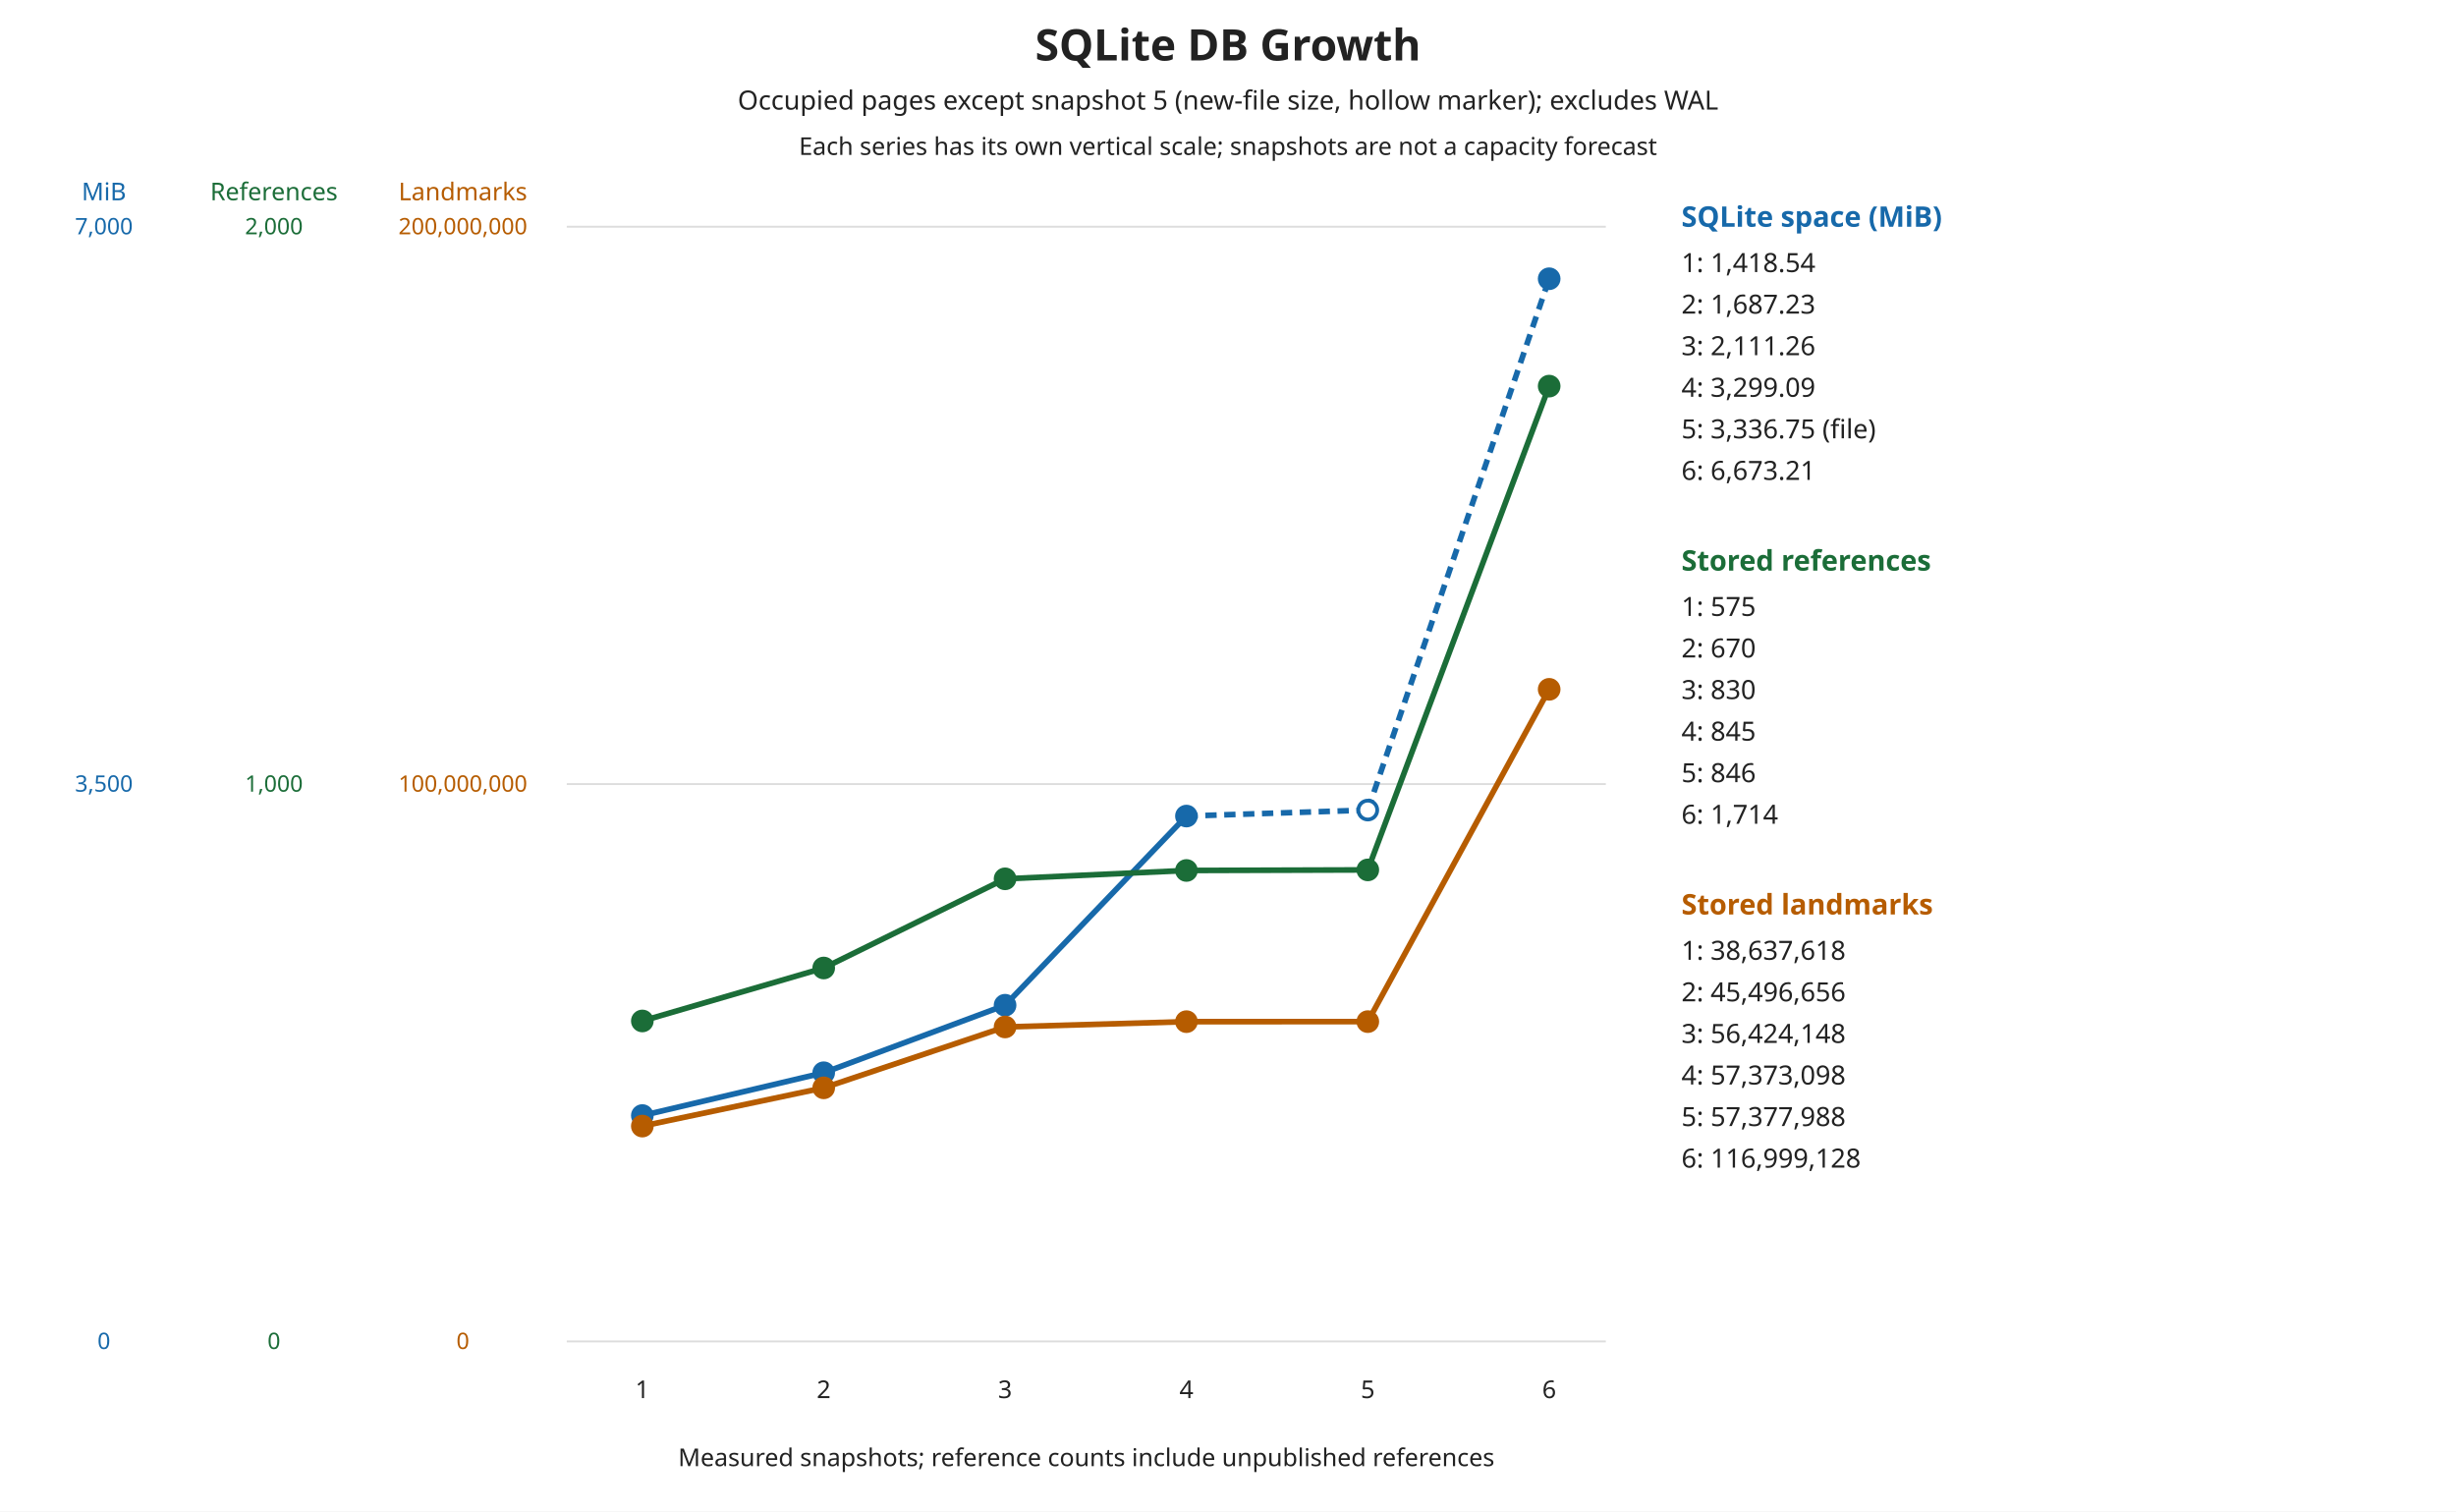
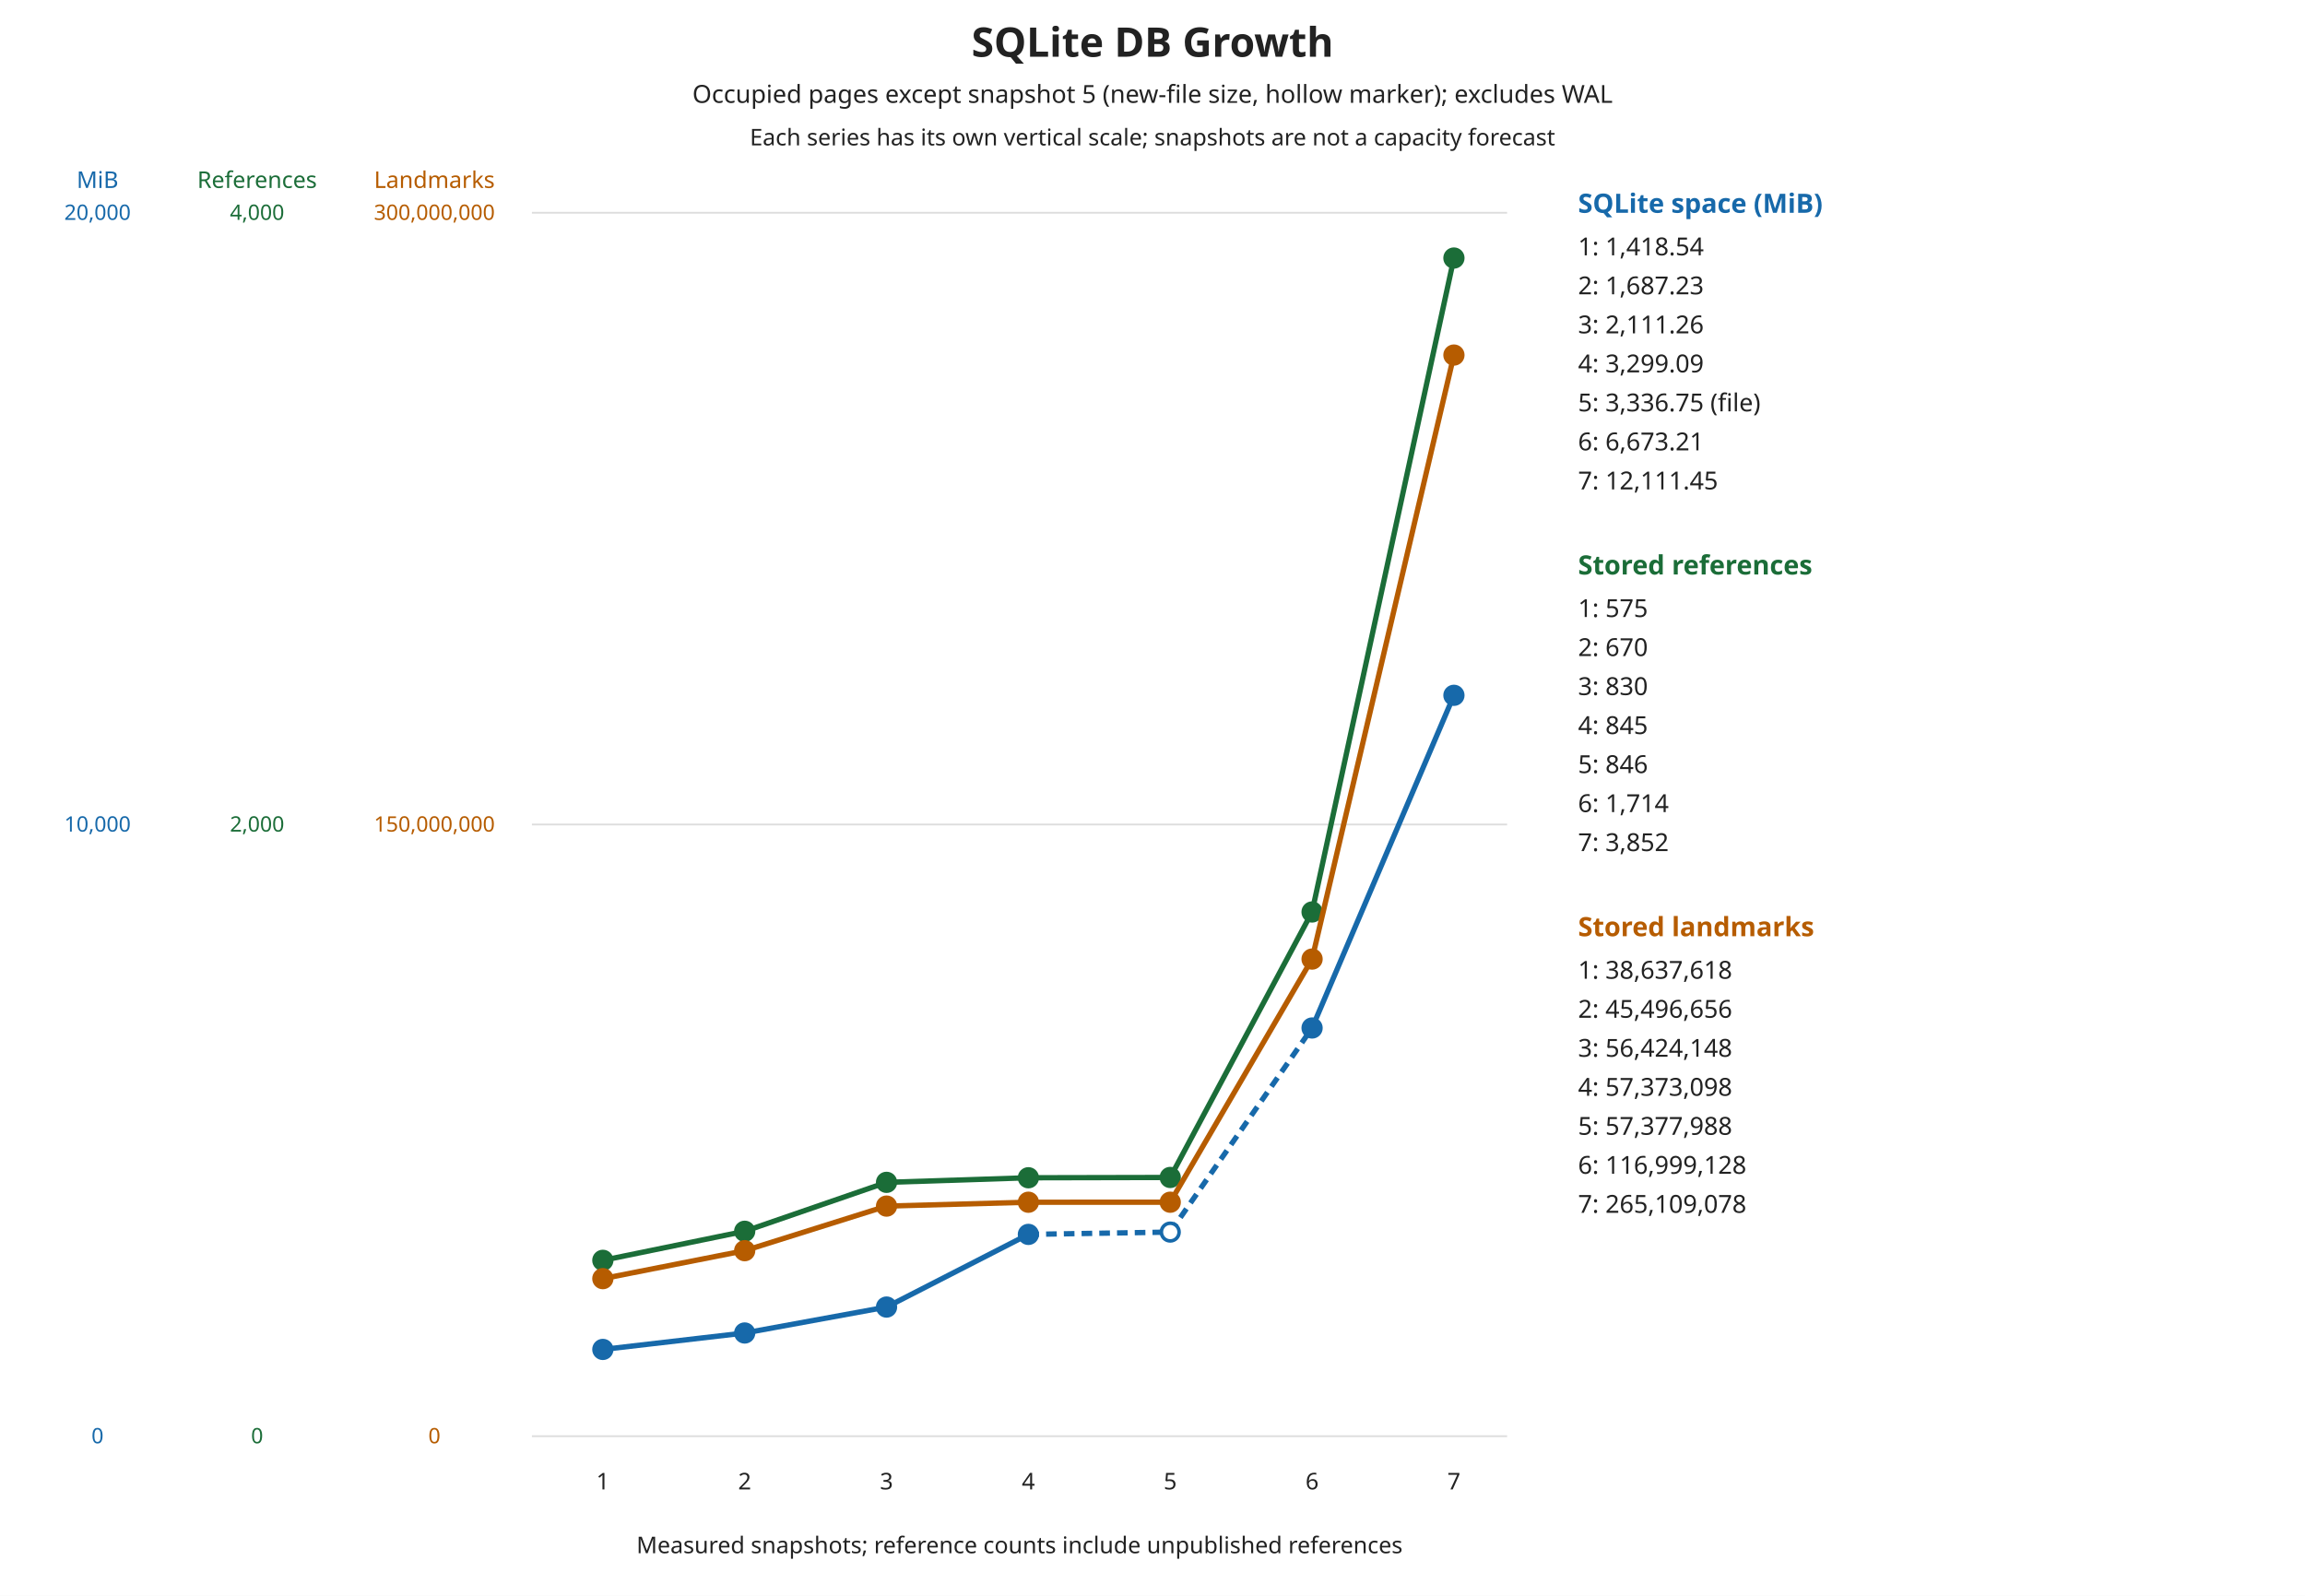
- <svg xmlns="http://www.w3.org/2000/svg" width="1300" height="800" viewBox="0 0 1300 800" role="img" aria-labelledby="title description">
-   <rect width="1300" height="800" fill="#ffffff" />
+ <svg xmlns="http://www.w3.org/2000/svg" width="1300" height="900" viewBox="0 0 1300 900" role="img" aria-labelledby="title description">
+   <rect width="1300" height="900" fill="#ffffff" />
  <g font-family="sans-serif" fill="#222222">
    <text x="650" y="32" font-size="23" font-weight="bold" text-anchor="middle">SQLite DB Growth</text>
    <text x="650" y="58" font-size="14" text-anchor="middle">Occupied pages except snapshot 5 (new-file size, hollow marker); excludes WAL</text>
    <text x="650" y="82" font-size="13" text-anchor="middle">Each series has its own vertical scale; snapshots are not a capacity forecast</text>
-     <path d="M300 710H850" stroke="#dddddd" />
-     <path d="M300 415.0H850" stroke="#dddddd" />
+     <path d="M300 810H850" stroke="#dddddd" />
+     <path d="M300 465.0H850" stroke="#dddddd" />
    <path d="M300 120H850" stroke="#dddddd" />
    <text x="55" y="106" fill="#1769aa" font-size="13" text-anchor="middle">MiB</text>
-     <text x="55" y="714" fill="#1769aa" font-size="12" text-anchor="middle">0</text>
-     <text x="55" y="419.0" fill="#1769aa" font-size="12" text-anchor="middle">3,500</text>
-     <text x="55" y="124" fill="#1769aa" font-size="12" text-anchor="middle">7,000</text>
-     <path d="M340.00 590.44L436.00 567.79" fill="none" stroke="#1769aa" stroke-width="3" />
-     <path d="M436.00 567.79L532.00 532.05" fill="none" stroke="#1769aa" stroke-width="3" />
-     <path d="M532.00 532.05L628.00 431.93" fill="none" stroke="#1769aa" stroke-width="3" />
-     <path d="M628.00 431.93L724.00 428.76" fill="none" stroke="#1769aa" stroke-width="3" stroke-dasharray="6 4" />
-     <path d="M724.00 428.76L820.00 147.54" fill="none" stroke="#1769aa" stroke-width="3" stroke-dasharray="6 4" />
-     <circle cx="340.00" cy="590.44" r="5" fill="#1769aa" stroke="#1769aa" stroke-width="2" />
-     <circle cx="436.00" cy="567.79" r="5" fill="#1769aa" stroke="#1769aa" stroke-width="2" />
-     <circle cx="532.00" cy="532.05" r="5" fill="#1769aa" stroke="#1769aa" stroke-width="2" />
-     <circle cx="628.00" cy="431.93" r="5" fill="#1769aa" stroke="#1769aa" stroke-width="2" />
-     <circle cx="724.00" cy="428.76" r="5" fill="#ffffff" stroke="#1769aa" stroke-width="2" />
-     <circle cx="820.00" cy="147.54" r="5" fill="#1769aa" stroke="#1769aa" stroke-width="2" />
+     <text x="55" y="814" fill="#1769aa" font-size="12" text-anchor="middle">0</text>
+     <text x="55" y="469.0" fill="#1769aa" font-size="12" text-anchor="middle">10,000</text>
+     <text x="55" y="124" fill="#1769aa" font-size="12" text-anchor="middle">20,000</text>
+     <path d="M340.00 761.06L420.00 751.79" fill="none" stroke="#1769aa" stroke-width="3" />
+     <path d="M420.00 751.79L500.00 737.16" fill="none" stroke="#1769aa" stroke-width="3" />
+     <path d="M500.00 737.16L580.00 696.18" fill="none" stroke="#1769aa" stroke-width="3" />
+     <path d="M580.00 696.18L660.00 694.88" fill="none" stroke="#1769aa" stroke-width="3" stroke-dasharray="6 4" />
+     <path d="M660.00 694.88L740.00 579.77" fill="none" stroke="#1769aa" stroke-width="3" stroke-dasharray="6 4" />
+     <path d="M740.00 579.77L820.00 392.15" fill="none" stroke="#1769aa" stroke-width="3" />
+     <circle cx="340.00" cy="761.06" r="5" fill="#1769aa" stroke="#1769aa" stroke-width="2" />
+     <circle cx="420.00" cy="751.79" r="5" fill="#1769aa" stroke="#1769aa" stroke-width="2" />
+     <circle cx="500.00" cy="737.16" r="5" fill="#1769aa" stroke="#1769aa" stroke-width="2" />
+     <circle cx="580.00" cy="696.18" r="5" fill="#1769aa" stroke="#1769aa" stroke-width="2" />
+     <circle cx="660.00" cy="694.88" r="5" fill="#ffffff" stroke="#1769aa" stroke-width="2" />
+     <circle cx="740.00" cy="579.77" r="5" fill="#1769aa" stroke="#1769aa" stroke-width="2" />
+     <circle cx="820.00" cy="392.15" r="5" fill="#1769aa" stroke="#1769aa" stroke-width="2" />
    <text x="890" y="120" fill="#1769aa" font-size="15" font-weight="bold">SQLite space (MiB)</text>
    <text x="890" y="144" font-size="14">1: 1,418.54</text>
    <text x="890" y="166" font-size="14">2: 1,687.23</text>
    <text x="890" y="188" font-size="14">3: 2,111.26</text>
    <text x="890" y="210" font-size="14">4: 3,299.09</text>
    <text x="890" y="232" font-size="14">5: 3,336.75 (file)</text>
    <text x="890" y="254" font-size="14">6: 6,673.21</text>
+     <text x="890" y="276" font-size="14">7: 12,111.45</text>
    <text x="145" y="106" fill="#1b6d38" font-size="13" text-anchor="middle">References</text>
-     <text x="145" y="714" fill="#1b6d38" font-size="12" text-anchor="middle">0</text>
-     <text x="145" y="419.0" fill="#1b6d38" font-size="12" text-anchor="middle">1,000</text>
-     <text x="145" y="124" fill="#1b6d38" font-size="12" text-anchor="middle">2,000</text>
-     <path d="M340.00 540.38L436.00 512.35" fill="none" stroke="#1b6d38" stroke-width="3" />
-     <path d="M436.00 512.35L532.00 465.15" fill="none" stroke="#1b6d38" stroke-width="3" />
-     <path d="M532.00 465.15L628.00 460.73" fill="none" stroke="#1b6d38" stroke-width="3" />
-     <path d="M628.00 460.73L724.00 460.43" fill="none" stroke="#1b6d38" stroke-width="3" />
-     <path d="M724.00 460.43L820.00 204.37" fill="none" stroke="#1b6d38" stroke-width="3" />
-     <circle cx="340.00" cy="540.38" r="5" fill="#1b6d38" stroke="#1b6d38" stroke-width="2" />
-     <circle cx="436.00" cy="512.35" r="5" fill="#1b6d38" stroke="#1b6d38" stroke-width="2" />
-     <circle cx="532.00" cy="465.15" r="5" fill="#1b6d38" stroke="#1b6d38" stroke-width="2" />
-     <circle cx="628.00" cy="460.73" r="5" fill="#1b6d38" stroke="#1b6d38" stroke-width="2" />
-     <circle cx="724.00" cy="460.43" r="5" fill="#1b6d38" stroke="#1b6d38" stroke-width="2" />
-     <circle cx="820.00" cy="204.37" r="5" fill="#1b6d38" stroke="#1b6d38" stroke-width="2" />
-     <text x="890" y="302" fill="#1b6d38" font-size="15" font-weight="bold">Stored references</text>
-     <text x="890" y="326" font-size="14">1: 575</text>
-     <text x="890" y="348" font-size="14">2: 670</text>
-     <text x="890" y="370" font-size="14">3: 830</text>
-     <text x="890" y="392" font-size="14">4: 845</text>
-     <text x="890" y="414" font-size="14">5: 846</text>
-     <text x="890" y="436" font-size="14">6: 1,714</text>
+     <text x="145" y="814" fill="#1b6d38" font-size="12" text-anchor="middle">0</text>
+     <text x="145" y="469.0" fill="#1b6d38" font-size="12" text-anchor="middle">2,000</text>
+     <text x="145" y="124" fill="#1b6d38" font-size="12" text-anchor="middle">4,000</text>
+     <path d="M340.00 710.81L420.00 694.42" fill="none" stroke="#1b6d38" stroke-width="3" />
+     <path d="M420.00 694.42L500.00 666.83" fill="none" stroke="#1b6d38" stroke-width="3" />
+     <path d="M500.00 666.83L580.00 664.24" fill="none" stroke="#1b6d38" stroke-width="3" />
+     <path d="M580.00 664.24L660.00 664.07" fill="none" stroke="#1b6d38" stroke-width="3" />
+     <path d="M660.00 664.07L740.00 514.34" fill="none" stroke="#1b6d38" stroke-width="3" />
+     <path d="M740.00 514.34L820.00 145.53" fill="none" stroke="#1b6d38" stroke-width="3" />
+     <circle cx="340.00" cy="710.81" r="5" fill="#1b6d38" stroke="#1b6d38" stroke-width="2" />
+     <circle cx="420.00" cy="694.42" r="5" fill="#1b6d38" stroke="#1b6d38" stroke-width="2" />
+     <circle cx="500.00" cy="666.83" r="5" fill="#1b6d38" stroke="#1b6d38" stroke-width="2" />
+     <circle cx="580.00" cy="664.24" r="5" fill="#1b6d38" stroke="#1b6d38" stroke-width="2" />
+     <circle cx="660.00" cy="664.07" r="5" fill="#1b6d38" stroke="#1b6d38" stroke-width="2" />
+     <circle cx="740.00" cy="514.34" r="5" fill="#1b6d38" stroke="#1b6d38" stroke-width="2" />
+     <circle cx="820.00" cy="145.53" r="5" fill="#1b6d38" stroke="#1b6d38" stroke-width="2" />
+     <text x="890" y="324" fill="#1b6d38" font-size="15" font-weight="bold">Stored references</text>
+     <text x="890" y="348" font-size="14">1: 575</text>
+     <text x="890" y="370" font-size="14">2: 670</text>
+     <text x="890" y="392" font-size="14">3: 830</text>
+     <text x="890" y="414" font-size="14">4: 845</text>
+     <text x="890" y="436" font-size="14">5: 846</text>
+     <text x="890" y="458" font-size="14">6: 1,714</text>
+     <text x="890" y="480" font-size="14">7: 3,852</text>
    <text x="245" y="106" fill="#b65c00" font-size="13" text-anchor="middle">Landmarks</text>
-     <text x="245" y="714" fill="#b65c00" font-size="12" text-anchor="middle">0</text>
-     <text x="245" y="419.0" fill="#b65c00" font-size="12" text-anchor="middle">100,000,000</text>
-     <text x="245" y="124" fill="#b65c00" font-size="12" text-anchor="middle">200,000,000</text>
-     <path d="M340.00 596.02L436.00 575.78" fill="none" stroke="#b65c00" stroke-width="3" />
-     <path d="M436.00 575.78L532.00 543.55" fill="none" stroke="#b65c00" stroke-width="3" />
-     <path d="M532.00 543.55L628.00 540.75" fill="none" stroke="#b65c00" stroke-width="3" />
-     <path d="M628.00 540.75L724.00 540.73" fill="none" stroke="#b65c00" stroke-width="3" />
-     <path d="M724.00 540.73L820.00 364.85" fill="none" stroke="#b65c00" stroke-width="3" />
-     <circle cx="340.00" cy="596.02" r="5" fill="#b65c00" stroke="#b65c00" stroke-width="2" />
-     <circle cx="436.00" cy="575.78" r="5" fill="#b65c00" stroke="#b65c00" stroke-width="2" />
-     <circle cx="532.00" cy="543.55" r="5" fill="#b65c00" stroke="#b65c00" stroke-width="2" />
-     <circle cx="628.00" cy="540.75" r="5" fill="#b65c00" stroke="#b65c00" stroke-width="2" />
-     <circle cx="724.00" cy="540.73" r="5" fill="#b65c00" stroke="#b65c00" stroke-width="2" />
-     <circle cx="820.00" cy="364.85" r="5" fill="#b65c00" stroke="#b65c00" stroke-width="2" />
-     <text x="890" y="484" fill="#b65c00" font-size="15" font-weight="bold">Stored landmarks</text>
-     <text x="890" y="508" font-size="14">1: 38,637,618</text>
-     <text x="890" y="530" font-size="14">2: 45,496,656</text>
-     <text x="890" y="552" font-size="14">3: 56,424,148</text>
-     <text x="890" y="574" font-size="14">4: 57,373,098</text>
-     <text x="890" y="596" font-size="14">5: 57,377,988</text>
-     <text x="890" y="618" font-size="14">6: 116,999,128</text>
-     <text x="340.0" y="740" text-anchor="middle" font-size="13">1</text>
-     <text x="436.0" y="740" text-anchor="middle" font-size="13">2</text>
-     <text x="532.0" y="740" text-anchor="middle" font-size="13">3</text>
-     <text x="628.0" y="740" text-anchor="middle" font-size="13">4</text>
-     <text x="724.0" y="740" text-anchor="middle" font-size="13">5</text>
-     <text x="820.0" y="740" text-anchor="middle" font-size="13">6</text>
-     <text x="575" y="776" font-size="13" text-anchor="middle">Measured snapshots; reference counts include unpublished references</text>
+     <text x="245" y="814" fill="#b65c00" font-size="12" text-anchor="middle">0</text>
+     <text x="245" y="469.0" fill="#b65c00" font-size="12" text-anchor="middle">150,000,000</text>
+     <text x="245" y="124" fill="#b65c00" font-size="12" text-anchor="middle">300,000,000</text>
+     <path d="M340.00 721.13L420.00 705.36" fill="none" stroke="#b65c00" stroke-width="3" />
+     <path d="M420.00 705.36L500.00 680.22" fill="none" stroke="#b65c00" stroke-width="3" />
+     <path d="M500.00 680.22L580.00 678.04" fill="none" stroke="#b65c00" stroke-width="3" />
+     <path d="M580.00 678.04L660.00 678.03" fill="none" stroke="#b65c00" stroke-width="3" />
+     <path d="M660.00 678.03L740.00 540.90" fill="none" stroke="#b65c00" stroke-width="3" />
+     <path d="M740.00 540.90L820.00 200.25" fill="none" stroke="#b65c00" stroke-width="3" />
+     <circle cx="340.00" cy="721.13" r="5" fill="#b65c00" stroke="#b65c00" stroke-width="2" />
+     <circle cx="420.00" cy="705.36" r="5" fill="#b65c00" stroke="#b65c00" stroke-width="2" />
+     <circle cx="500.00" cy="680.22" r="5" fill="#b65c00" stroke="#b65c00" stroke-width="2" />
+     <circle cx="580.00" cy="678.04" r="5" fill="#b65c00" stroke="#b65c00" stroke-width="2" />
+     <circle cx="660.00" cy="678.03" r="5" fill="#b65c00" stroke="#b65c00" stroke-width="2" />
+     <circle cx="740.00" cy="540.90" r="5" fill="#b65c00" stroke="#b65c00" stroke-width="2" />
+     <circle cx="820.00" cy="200.25" r="5" fill="#b65c00" stroke="#b65c00" stroke-width="2" />
+     <text x="890" y="528" fill="#b65c00" font-size="15" font-weight="bold">Stored landmarks</text>
+     <text x="890" y="552" font-size="14">1: 38,637,618</text>
+     <text x="890" y="574" font-size="14">2: 45,496,656</text>
+     <text x="890" y="596" font-size="14">3: 56,424,148</text>
+     <text x="890" y="618" font-size="14">4: 57,373,098</text>
+     <text x="890" y="640" font-size="14">5: 57,377,988</text>
+     <text x="890" y="662" font-size="14">6: 116,999,128</text>
+     <text x="890" y="684" font-size="14">7: 265,109,078</text>
+     <text x="340.0" y="840" text-anchor="middle" font-size="13">1</text>
+     <text x="420.0" y="840" text-anchor="middle" font-size="13">2</text>
+     <text x="500.0" y="840" text-anchor="middle" font-size="13">3</text>
+     <text x="580.0" y="840" text-anchor="middle" font-size="13">4</text>
+     <text x="660.0" y="840" text-anchor="middle" font-size="13">5</text>
+     <text x="740.0" y="840" text-anchor="middle" font-size="13">6</text>
+     <text x="820.0" y="840" text-anchor="middle" font-size="13">7</text>
+     <text x="575" y="876" font-size="13" text-anchor="middle">Measured snapshots; reference counts include unpublished references</text>
  </g>
</svg>
